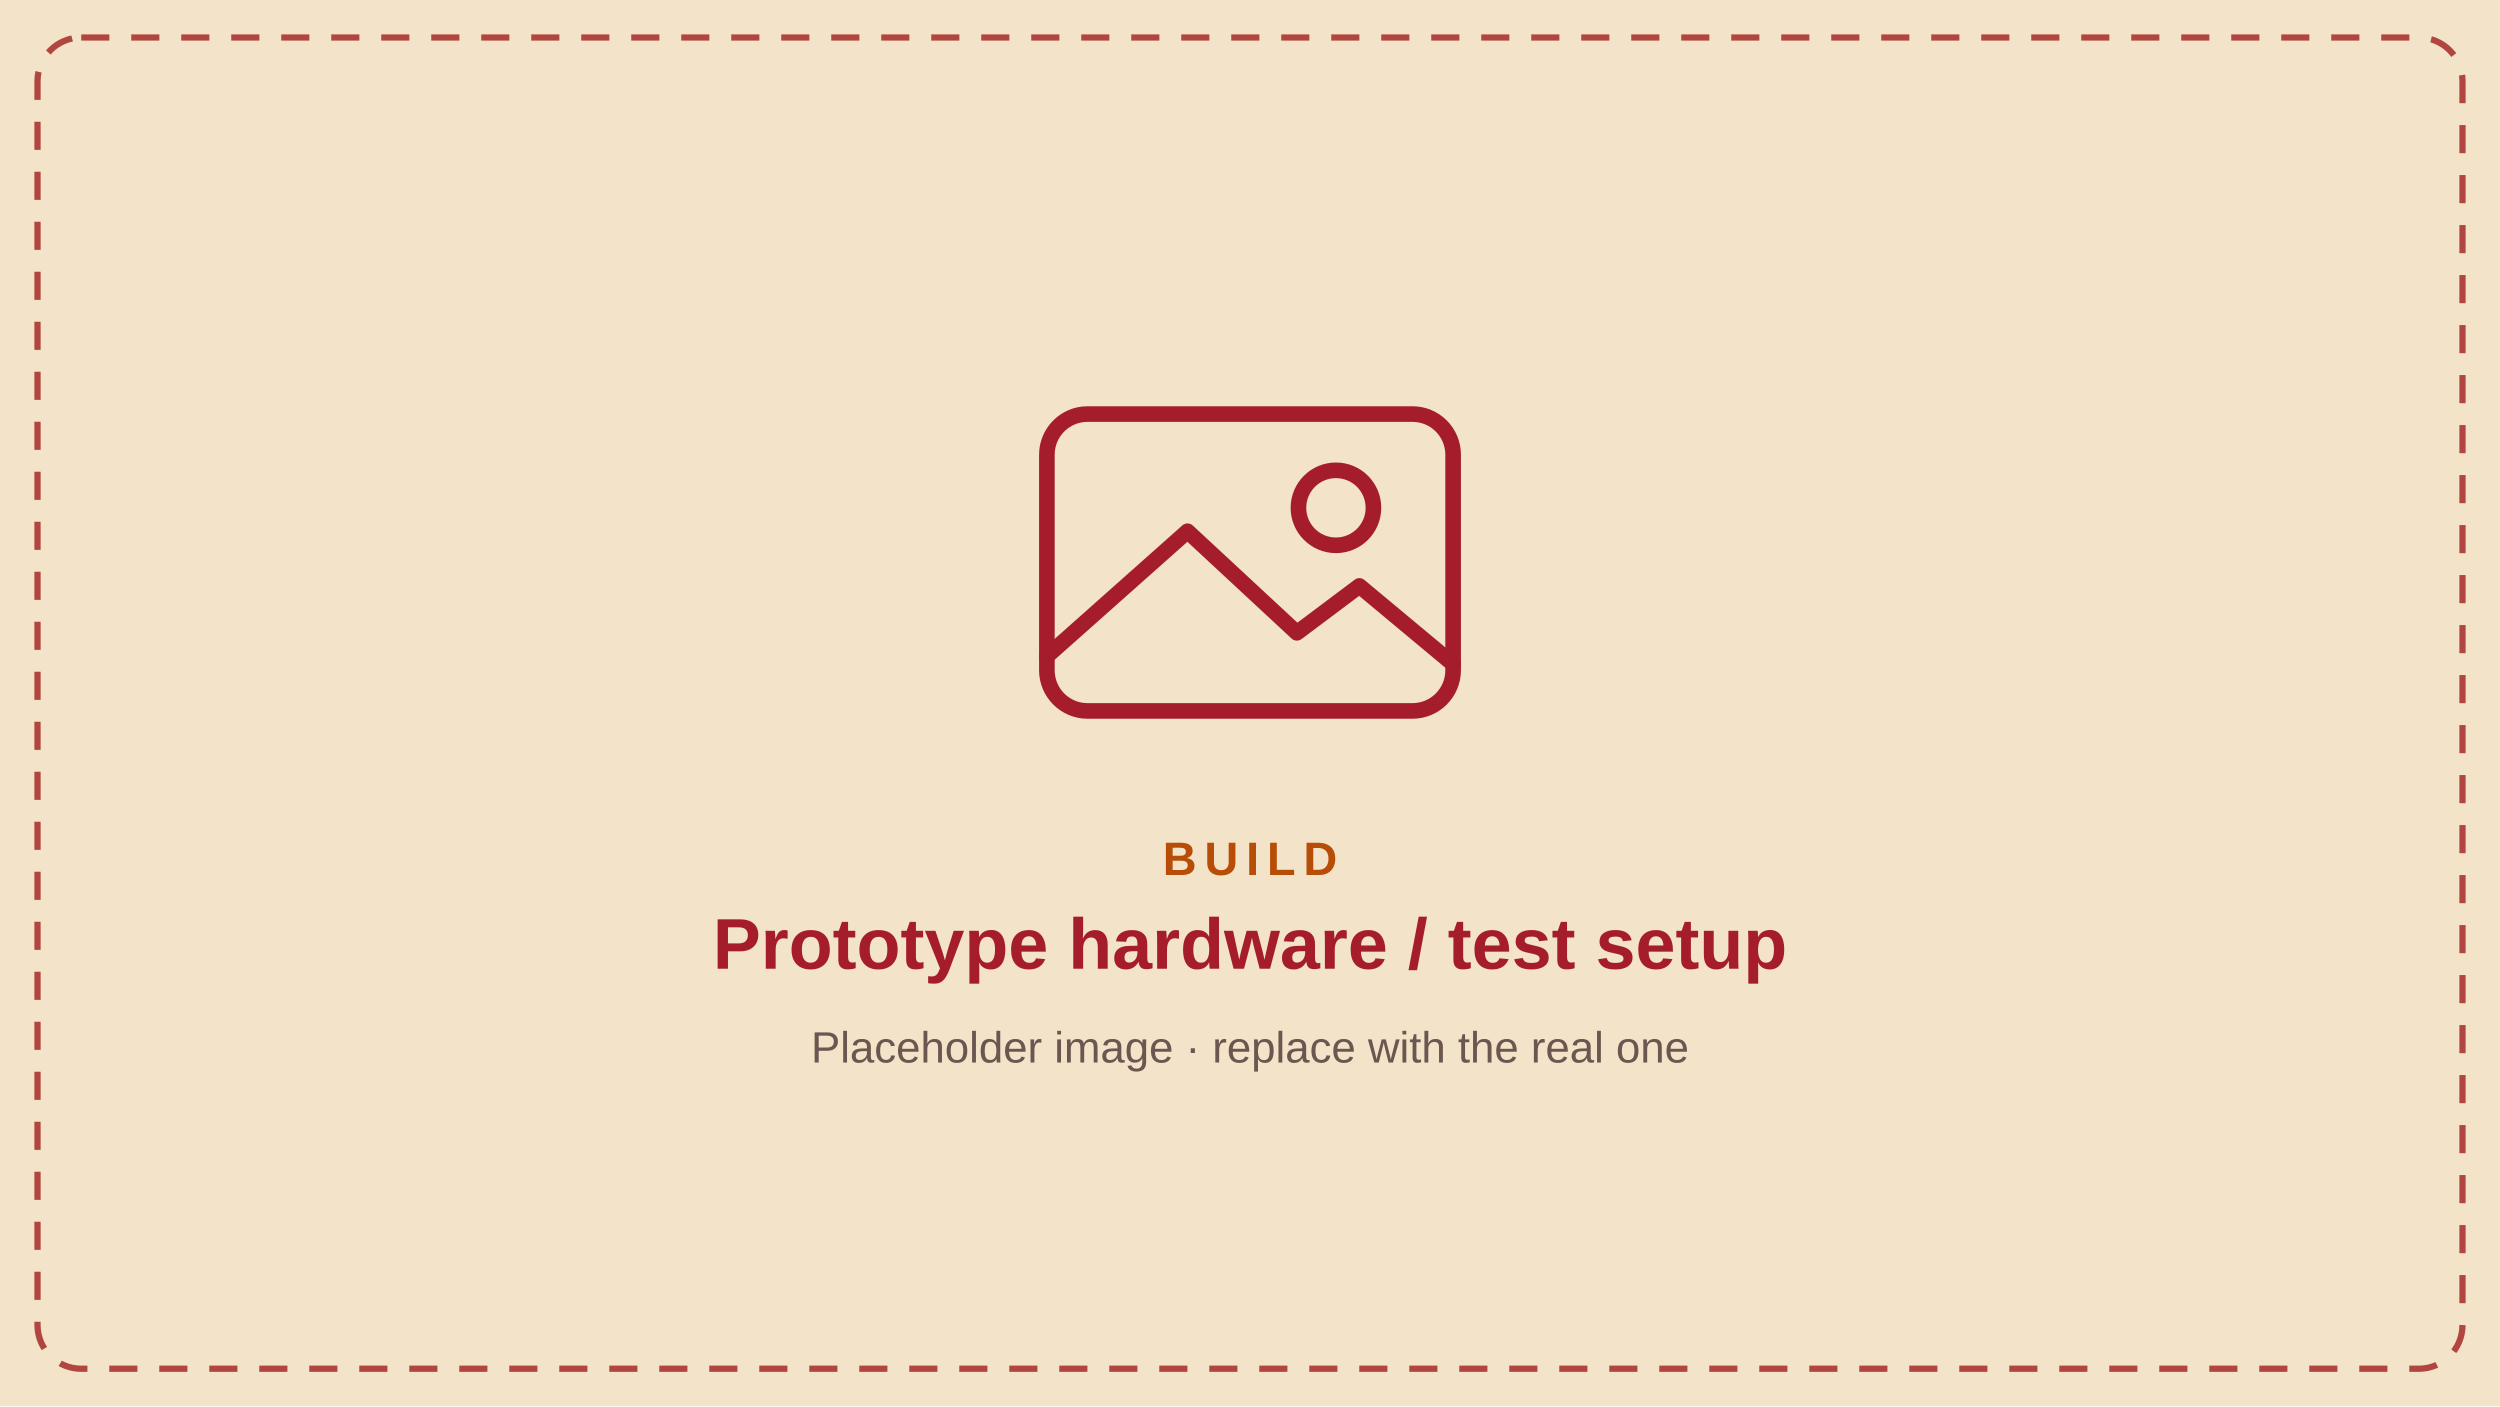
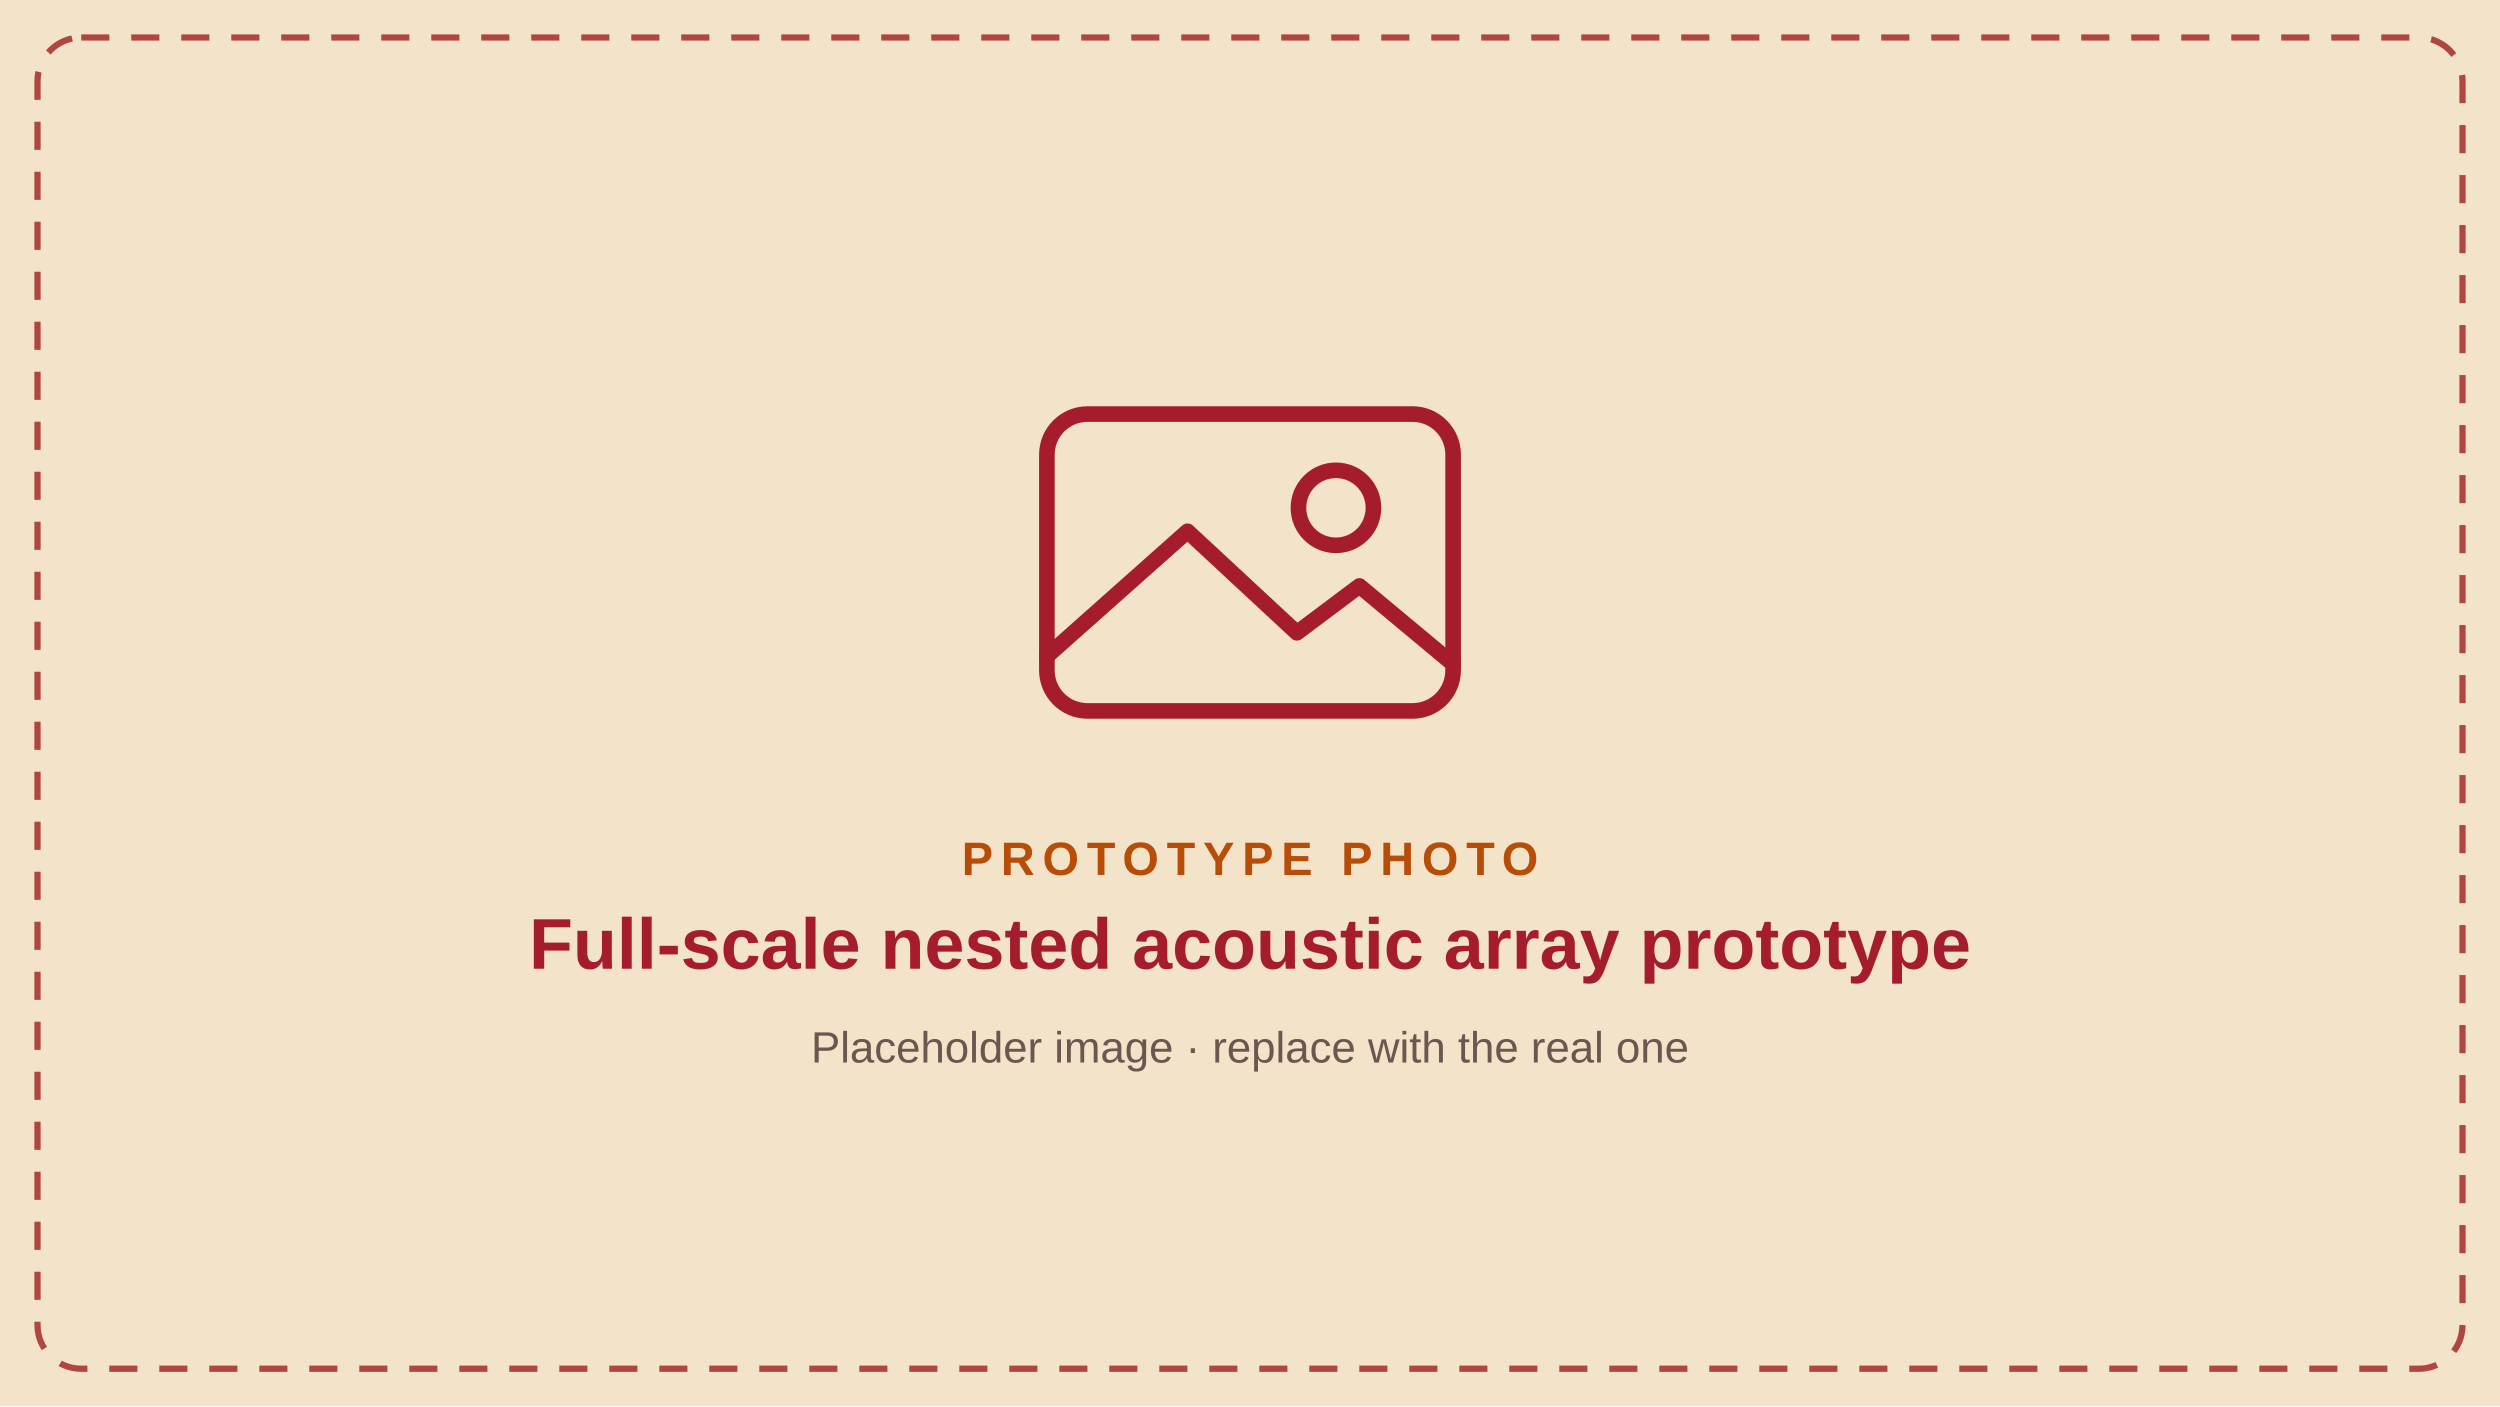
- <svg xmlns="http://www.w3.org/2000/svg" viewBox="0 0 1600 900" role="img" aria-label="Placeholder: Prototype hardware / test setup">
+ <svg xmlns="http://www.w3.org/2000/svg" viewBox="0 0 1600 900" role="img" aria-label="Placeholder: Full-scale nested acoustic array prototype">
  <rect width="1600" height="900" fill="#f3e3c8" />
  <rect x="24" y="24" width="1552" height="852" rx="28" fill="none" stroke="#b0463f" stroke-width="4" stroke-dasharray="18 14" />
  <g transform="translate(800 360)" fill="none" stroke="#a51d2d" stroke-width="10" stroke-linecap="round" stroke-linejoin="round">
    <rect x="-130" y="-95" width="260" height="190" rx="26" />
    <circle cx="55" cy="-35" r="24" />
    <path d="M-130 60 -40 -20 30 45 70 15 130 65" />
  </g>
-   <text x="800" y="560" text-anchor="middle" font-family="Arial Black, Arial, sans-serif" font-weight="800" font-size="30" letter-spacing="5" fill="#b84d08">BUILD</text>
-   <text x="800" y="620" text-anchor="middle" font-family="Arial, sans-serif" font-weight="700" font-size="46" fill="#a51d2d">Prototype hardware / test setup</text>
+   <text x="800" y="560" text-anchor="middle" font-family="Arial Black, Arial, sans-serif" font-weight="800" font-size="30" letter-spacing="5" fill="#b84d08">PROTOTYPE PHOTO</text>
+   <text x="800" y="620" text-anchor="middle" font-family="Arial, sans-serif" font-weight="700" font-size="46" fill="#a51d2d">Full-scale nested acoustic array prototype</text>
  <text x="800" y="680" text-anchor="middle" font-family="Arial, sans-serif" font-size="28" fill="#6d5550">Placeholder image · replace with the real one</text>
</svg>
